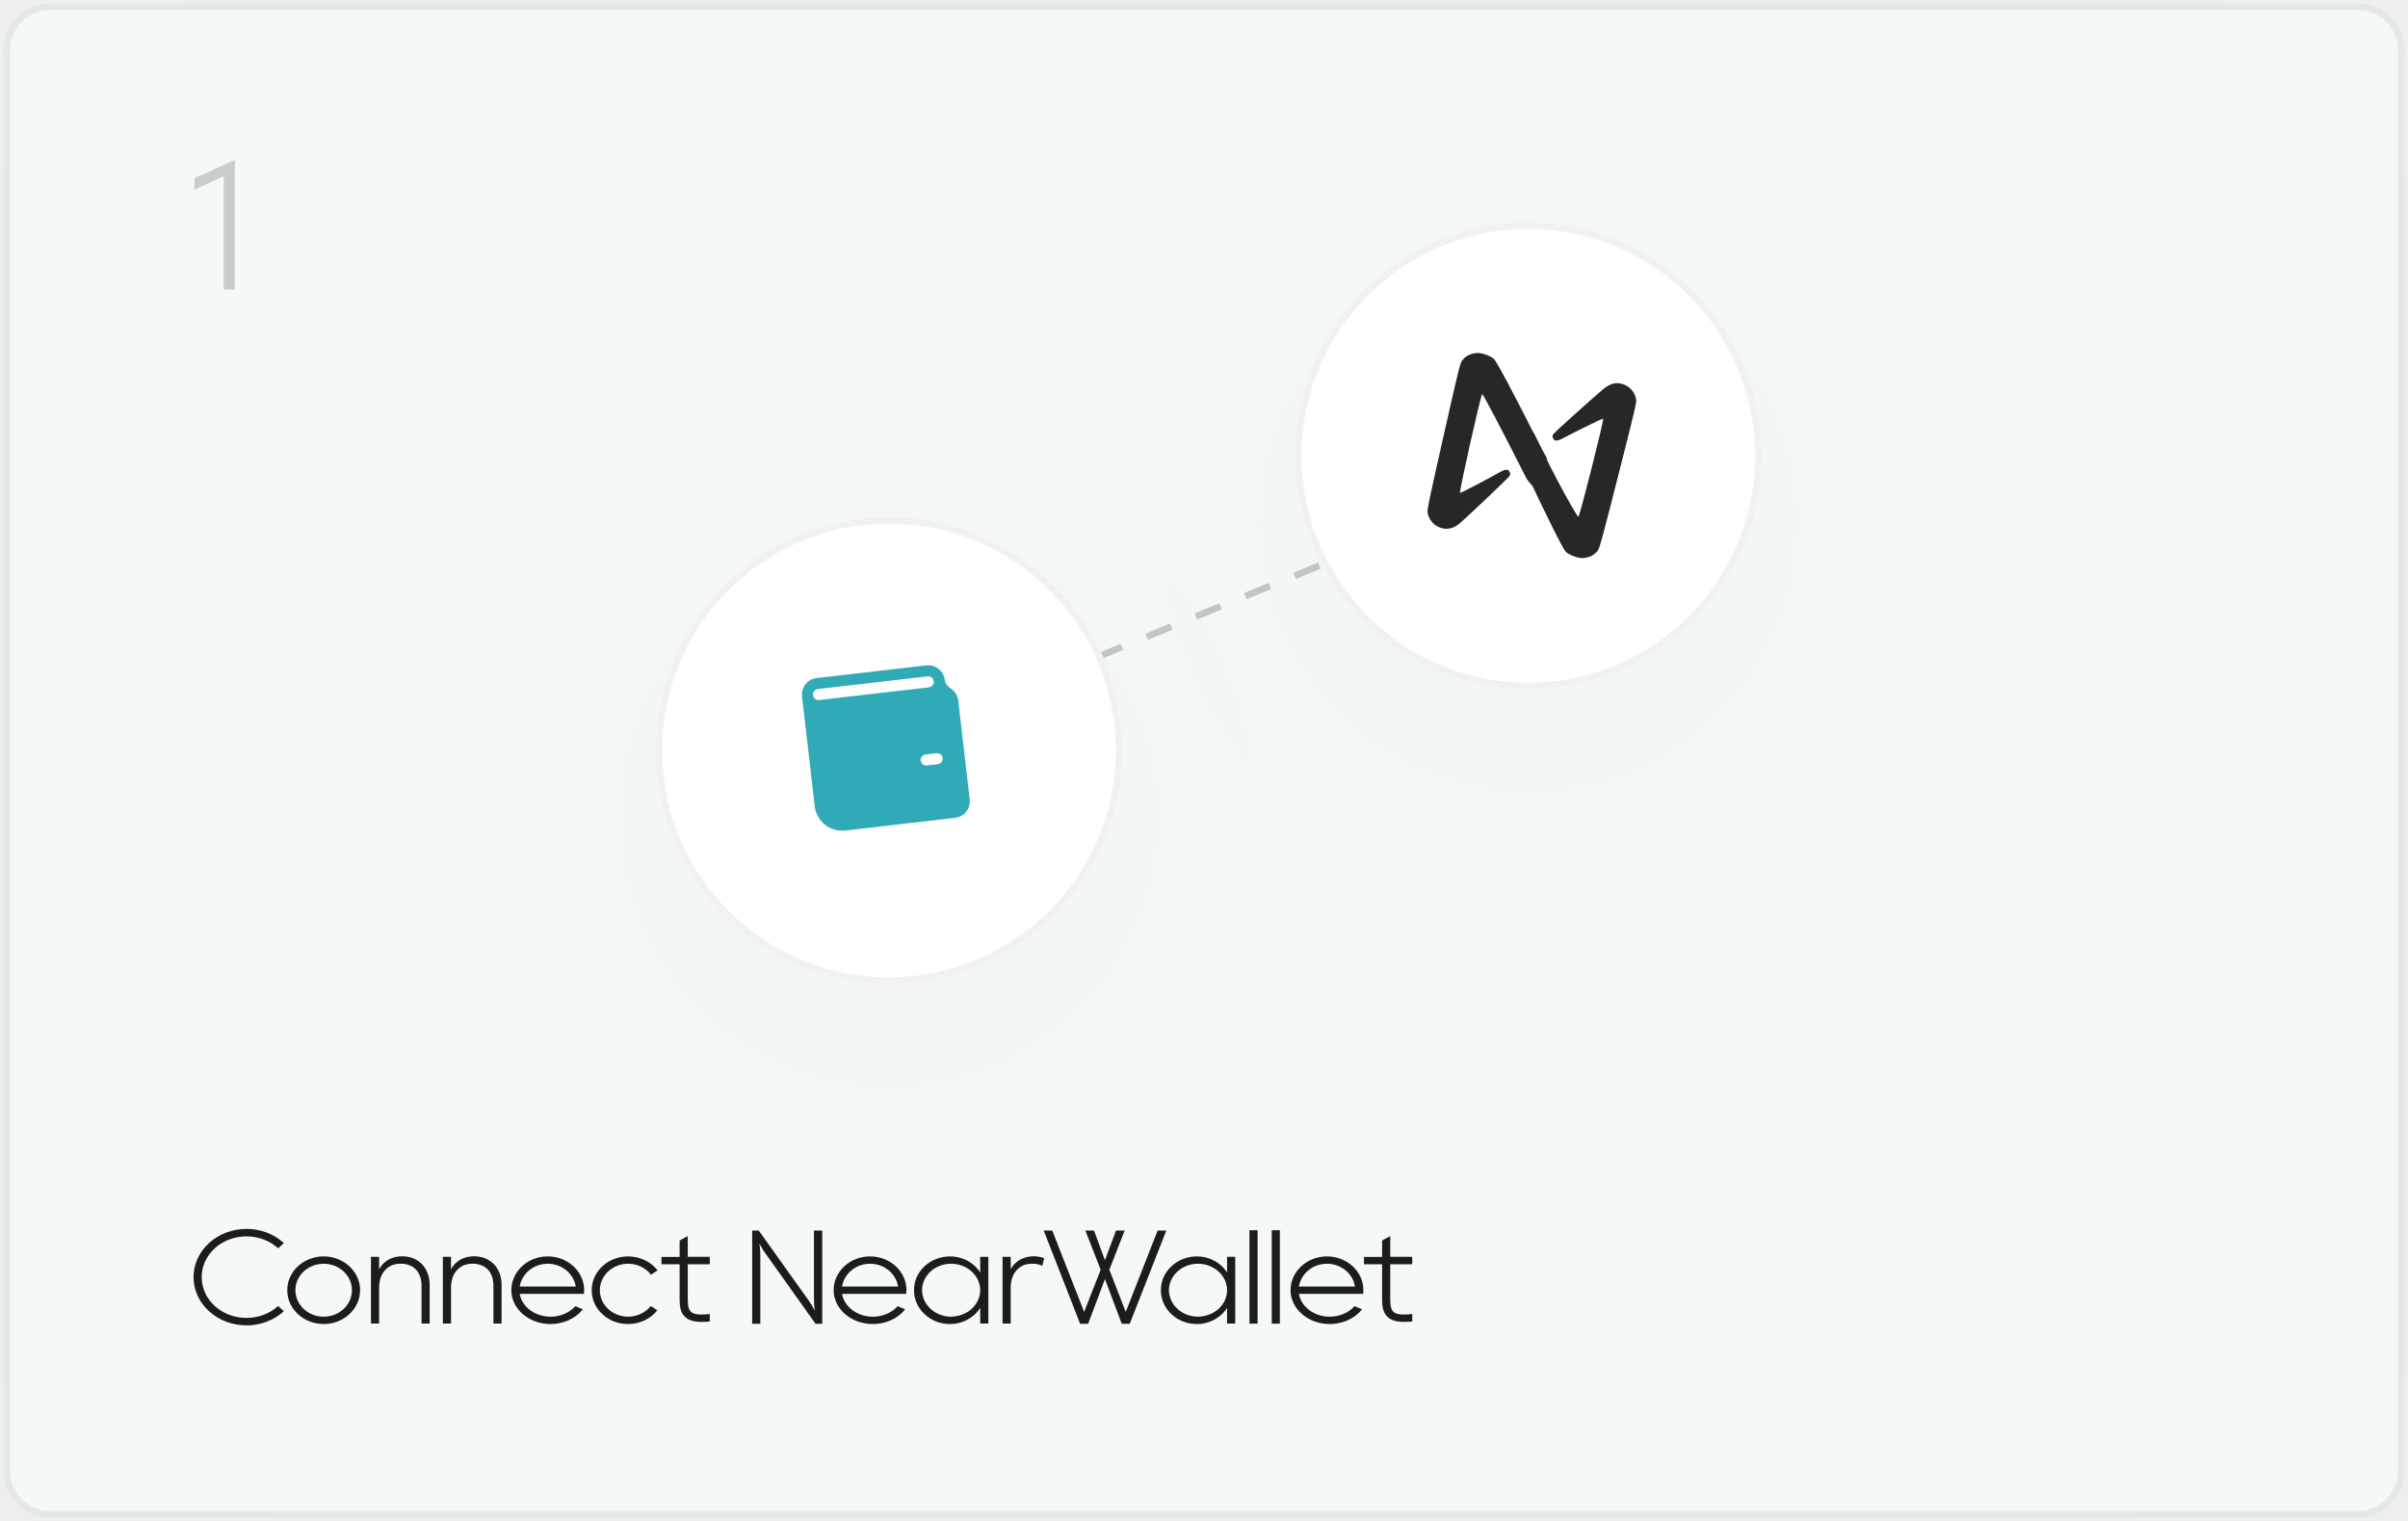
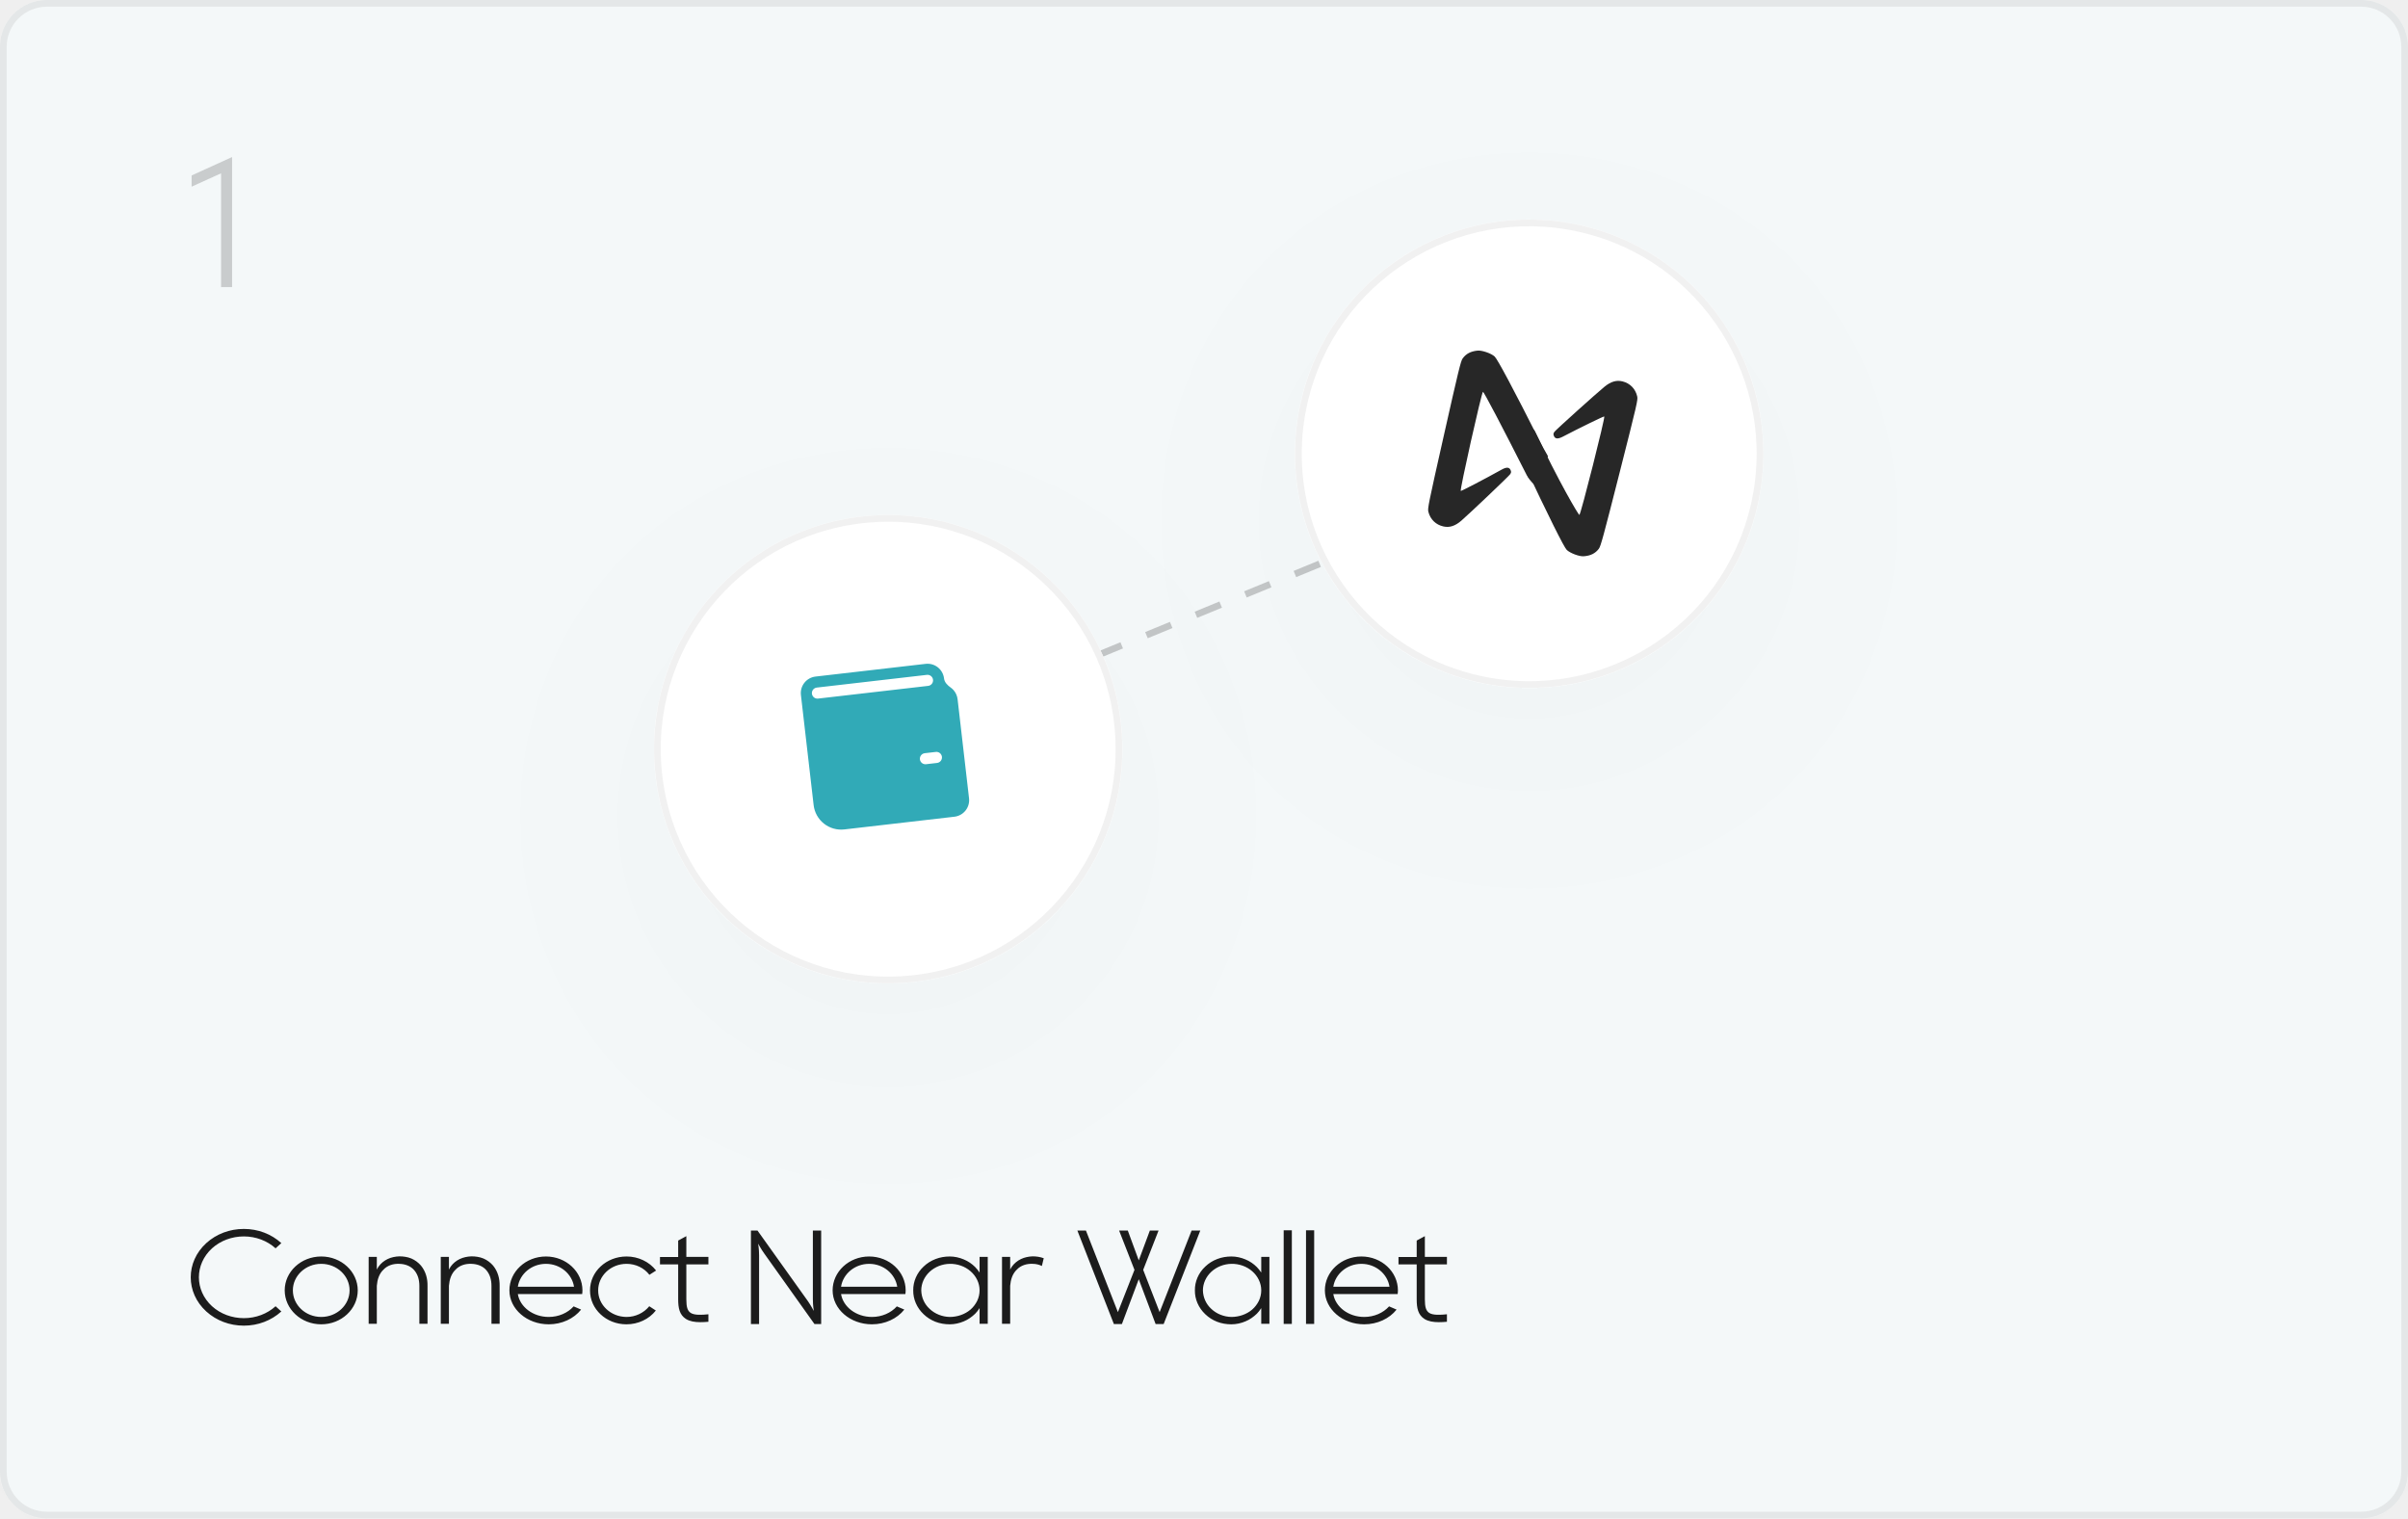
- <svg xmlns="http://www.w3.org/2000/svg" fill="none" viewBox="70.5 60.5 361 228">
+ <svg xmlns="http://www.w3.org/2000/svg" width="360" height="227" viewBox="0 0 360 227" fill="none">
  <g filter="url(#filter0_d_1427_5136)">
-     <rect x="71" y="61" width="360" height="227" rx="7" fill="#F4F8F9" />
-     <rect x="71.5" y="61.5" width="359" height="226" rx="6.5" stroke="#BBBBBB" stroke-opacity="0.28" />
+     <rect width="360" height="227" rx="7" fill="#F4F8F9" />
+     <rect x="0.5" y="0.5" width="359" height="226" rx="6.5" stroke="#BBBBBB" stroke-opacity="0.28" />
  </g>
-   <path opacity="0.2" d="M235 159L269 145" stroke="black" stroke-dasharray="4 4" />
+   <path opacity="0.2" d="M164 98L198 84" stroke="black" stroke-dasharray="4 4" />
  <g filter="url(#filter1_d_1427_5136)">
-     <circle cx="203.784" cy="173" r="35" transform="rotate(-6.58651 203.784 173)" fill="white" />
-     <circle cx="203.784" cy="173" r="34.5" transform="rotate(-6.58651 203.784 173)" stroke="#F1F1F1" />
+     <circle cx="132.784" cy="112" r="35" transform="rotate(-6.58651 132.784 112)" fill="white" />
+     <circle cx="132.784" cy="112" r="34.5" transform="rotate(-6.58651 132.784 112)" stroke="#F1F1F1" />
  </g>
-   <path d="M190.738 164.899C190.663 164.244 190.85 163.586 191.26 163.07C191.669 162.553 192.267 162.221 192.922 162.145L209.381 160.245C210.036 160.169 210.694 160.357 211.211 160.766C211.727 161.176 212.06 161.774 212.135 162.429C212.202 163.006 212.652 163.449 213.126 163.784C213.278 163.891 213.419 164.016 213.544 164.156C213.887 164.54 214.103 165.02 214.161 165.53L215.872 180.344C215.948 180.999 215.76 181.657 215.35 182.173C214.941 182.69 214.343 183.022 213.688 183.098L197.229 184.998C196.137 185.124 195.041 184.812 194.18 184.129C193.319 183.447 192.765 182.45 192.639 181.359L190.738 164.899ZM192.384 164.709C192.409 164.927 192.52 165.127 192.692 165.263C192.865 165.4 193.084 165.462 193.302 165.437L209.762 163.537C210.216 163.484 210.542 163.073 210.489 162.619C210.464 162.4 210.353 162.201 210.181 162.065C210.009 161.928 209.79 161.865 209.571 161.891L193.112 163.791C192.894 163.816 192.695 163.927 192.558 164.099C192.421 164.272 192.359 164.491 192.384 164.709ZM210.902 173.412L209.256 173.602C209.038 173.628 208.838 173.738 208.702 173.911C208.565 174.083 208.503 174.302 208.528 174.52C208.553 174.739 208.664 174.938 208.836 175.074C209.008 175.211 209.228 175.273 209.446 175.248L211.092 175.058C211.31 175.033 211.509 174.922 211.646 174.75C211.782 174.578 211.845 174.358 211.82 174.14C211.795 173.922 211.684 173.723 211.512 173.586C211.339 173.45 211.12 173.387 210.902 173.412Z" fill="#31AAB7" />
+   <path d="M119.738 103.899C119.663 103.244 119.85 102.586 120.26 102.07C120.669 101.553 121.267 101.221 121.922 101.145L138.381 99.245C139.036 99.169 139.694 99.357 140.211 99.766C140.727 100.176 141.06 100.774 141.135 101.429C141.202 102.006 141.652 102.449 142.126 102.784C142.278 102.891 142.419 103.016 142.544 103.156C142.887 103.54 143.103 104.02 143.161 104.53L144.872 119.344C144.948 119.999 144.76 120.657 144.35 121.173C143.941 121.69 143.343 122.022 142.688 122.098L126.229 123.998C125.137 124.124 124.041 123.812 123.18 123.129C122.319 122.447 121.765 121.45 121.639 120.359L119.738 103.899ZM121.384 103.709C121.409 103.927 121.52 104.127 121.692 104.263C121.865 104.4 122.084 104.462 122.302 104.437L138.762 102.537C139.216 102.484 139.542 102.073 139.489 101.619C139.464 101.4 139.353 101.201 139.181 101.065C139.009 100.928 138.79 100.865 138.571 100.891L122.112 102.791C121.894 102.816 121.695 102.927 121.558 103.099C121.421 103.272 121.359 103.491 121.384 103.709ZM139.902 112.412L138.256 112.602C138.038 112.628 137.838 112.738 137.702 112.911C137.565 113.083 137.503 113.302 137.528 113.52C137.553 113.739 137.664 113.938 137.836 114.074C138.008 114.211 138.228 114.273 138.446 114.248L140.092 114.058C140.31 114.033 140.509 113.922 140.646 113.75C140.782 113.578 140.845 113.358 140.82 113.14C140.795 112.922 140.684 112.723 140.512 112.586C140.339 112.45 140.12 112.387 139.902 112.412Z" fill="#31AAB7" />
  <g filter="url(#filter2_d_1427_5136)">
-     <circle cx="299.617" cy="128.833" r="35" transform="rotate(12.6887 299.617 128.833)" fill="white" />
-     <circle cx="299.617" cy="128.833" r="34.5" transform="rotate(12.6887 299.617 128.833)" stroke="#F1F1F1" />
+     <circle cx="228.617" cy="67.833" r="35" transform="rotate(12.6887 228.617 67.8331)" fill="white" />
+     <circle cx="228.617" cy="67.833" r="34.5" transform="rotate(12.6887 228.617 67.8331)" stroke="#F1F1F1" />
  </g>
-   <path d="M289.659 114.603C290.166 113.888 290.872 113.514 291.906 113.415C292.563 113.352 293.924 113.822 294.448 114.293C294.872 114.674 297.332 119.292 301.24 127.042C301.344 127.249 301.564 127.669 301.727 127.975L302.407 129.166L301.54 133.013C301.014 132.005 299.698 132.919 299.28 132.095C295.535 124.699 292.825 119.539 292.706 119.58C292.495 119.653 289.202 134.352 289.387 134.393C289.505 134.42 292.991 132.602 295.485 131.213C296.226 130.8 296.65 130.825 296.842 131.292C296.95 131.556 296.931 131.675 296.74 131.932C296.479 132.284 290.673 137.802 289.471 138.84C288.544 139.641 287.704 139.911 286.784 139.703C285.658 139.45 284.839 138.652 284.547 137.525C284.413 137.007 284.504 136.554 286.877 126.013C289.041 116.405 289.386 114.987 289.659 114.603Z" fill="#272727" />
-   <path d="M310.031 143.035C309.504 143.737 308.788 144.091 307.753 144.162C307.094 144.207 305.747 143.7 305.235 143.215C304.822 142.822 302.488 138.139 298.792 130.286C298.693 130.076 298.486 129.651 298.33 129.34L297.684 128.131L298.654 124.309C299.153 125.332 300.105 124.685 300.5 125.52C304.043 133.016 307 138.015 307.12 137.977C307.333 137.91 311.025 123.306 310.84 123.259C310.723 123.23 307.19 124.953 304.659 126.273C303.907 126.666 303.483 126.63 303.304 126.157C303.203 125.891 303.225 125.772 303.424 125.52C303.694 125.175 309.648 119.818 310.877 118.813C311.826 118.037 312.673 117.79 313.587 118.022C314.705 118.306 315.503 119.126 315.764 120.26C315.884 120.782 315.78 121.233 313.122 131.705C310.698 141.25 310.314 142.659 310.031 143.035Z" fill="#272727" />
-   <path d="M300.629 133.518C300.204 133.423 299.64 132.676 299.411 132.314C300.899 129.672 301.802 131.612 302.068 132.912C301.765 133.154 301.054 133.614 300.629 133.518Z" fill="#272727" />
-   <path d="M107.46 258.062C105.66 258.062 103.96 257.422 102.7 256.282C100.08 253.882 100.08 250.022 102.7 247.622C103.96 246.482 105.66 245.842 107.46 245.842C109.24 245.842 110.94 246.482 112.2 247.622L113.06 246.842C111.56 245.482 109.58 244.722 107.46 244.722C105.32 244.722 103.34 245.482 101.84 246.842C98.74 249.662 98.74 254.242 101.84 257.062C103.34 258.422 105.32 259.182 107.46 259.182C109.58 259.182 111.56 258.422 113.06 257.062L112.2 256.282C110.94 257.422 109.24 258.062 107.46 258.062ZM119.024 248.842C116.004 248.842 113.564 251.122 113.564 253.902C113.564 256.702 116.004 258.982 119.024 258.982C122.044 258.982 124.484 256.702 124.484 253.902C124.484 251.122 122.044 248.842 119.024 248.842ZM119.024 257.882C116.684 257.882 114.784 256.102 114.784 253.902C114.784 251.722 116.684 249.942 119.024 249.942C121.364 249.942 123.264 251.722 123.264 253.902C123.264 256.102 121.364 257.882 119.024 257.882ZM134.915 258.902V253.222C134.935 252.202 134.675 251.102 133.935 250.202C133.555 249.762 133.055 249.382 132.495 249.142C131.915 248.902 131.295 248.822 130.695 248.822C130.115 248.842 129.495 248.962 128.955 249.222C128.415 249.482 127.955 249.862 127.635 250.302C127.515 250.462 127.415 250.642 127.335 250.802V248.902H126.115V258.902H127.335V253.442C127.335 253.362 127.335 253.302 127.335 253.222C127.375 252.762 127.455 252.322 127.615 251.902C127.775 251.482 128.015 251.102 128.335 250.802C128.935 250.162 129.815 249.902 130.695 249.942C131.595 249.962 132.415 250.282 132.935 250.902C133.195 251.202 133.395 251.582 133.515 251.962C133.635 252.362 133.695 252.782 133.695 253.222V258.902H134.915ZM145.696 258.902V253.222C145.716 252.202 145.456 251.102 144.716 250.202C144.336 249.762 143.836 249.382 143.276 249.142C142.696 248.902 142.076 248.822 141.476 248.822C140.896 248.842 140.276 248.962 139.736 249.222C139.196 249.482 138.736 249.862 138.416 250.302C138.296 250.462 138.196 250.642 138.116 250.802V248.902H136.896V258.902H138.116V253.442C138.116 253.362 138.116 253.302 138.116 253.222C138.156 252.762 138.236 252.322 138.396 251.902C138.556 251.482 138.796 251.102 139.116 250.802C139.716 250.162 140.596 249.902 141.476 249.942C142.376 249.962 143.196 250.282 143.716 250.902C143.976 251.202 144.176 251.582 144.296 251.962C144.416 252.362 144.476 252.782 144.476 253.222V258.902H145.696ZM158.037 254.462C158.057 254.282 158.077 254.102 158.077 253.902C158.077 251.122 155.637 248.842 152.617 248.842C149.597 248.842 147.157 251.122 147.157 253.902C147.157 256.702 149.777 258.982 153.037 258.982C154.997 258.982 156.797 258.142 157.877 256.782L156.757 256.302C155.877 257.282 154.517 257.882 153.037 257.882C150.677 257.882 148.737 256.382 148.417 254.462H158.037ZM148.417 253.362C148.717 251.442 150.477 249.942 152.617 249.942C154.757 249.942 156.517 251.442 156.817 253.362H148.417ZM164.668 257.882H164.648C162.308 257.862 160.408 256.082 160.428 253.902C160.428 251.722 162.328 249.942 164.668 249.942C166.028 249.942 167.288 250.542 168.088 251.582L169.088 250.942C168.068 249.622 166.408 248.842 164.688 248.842C164.668 248.842 164.668 248.842 164.668 248.842C161.648 248.842 159.208 251.102 159.208 253.902C159.188 256.702 161.628 258.982 164.648 258.982H164.668C166.388 258.982 168.028 258.222 169.048 256.922L168.068 256.282C167.248 257.282 166.008 257.882 164.668 257.882ZM174.268 257.282C173.788 256.962 173.608 256.442 173.608 255.242V250.022H176.908V248.902H173.608V245.802L172.388 246.462V248.922H169.668V250.022H172.388V255.242C172.388 256.562 172.588 257.562 173.548 258.182C174.128 258.542 174.868 258.662 175.688 258.662C176.088 258.662 176.488 258.642 176.908 258.602V257.482C175.948 257.582 174.828 257.642 174.268 257.282ZM192.525 244.962V255.222C192.525 256.182 192.665 256.982 192.665 256.982C192.665 256.982 192.205 256.122 191.785 255.522L184.245 244.962H183.265V258.942H184.485V248.682C184.485 247.722 184.345 246.922 184.345 246.922C184.345 246.922 184.805 247.782 185.245 248.382L192.765 258.942H193.765V244.962H192.525ZM206.358 254.462C206.378 254.282 206.398 254.102 206.398 253.902C206.398 251.122 203.958 248.842 200.938 248.842C197.918 248.842 195.478 251.122 195.478 253.902C195.478 256.702 198.098 258.982 201.358 258.982C203.318 258.982 205.118 258.142 206.198 256.782L205.078 256.302C204.198 257.282 202.838 257.882 201.358 257.882C198.998 257.882 197.058 256.382 196.738 254.462H206.358ZM196.738 253.362C197.038 251.442 198.798 249.942 200.938 249.942C203.078 249.942 204.838 251.442 205.138 253.362H196.738ZM217.449 248.902V251.242C217.249 250.962 217.049 250.682 216.789 250.422C216.309 249.942 215.729 249.542 215.089 249.282C214.429 249.002 213.709 248.842 212.989 248.842C212.269 248.842 211.529 248.962 210.869 249.222C210.189 249.482 209.589 249.862 209.089 250.342C208.069 251.282 207.509 252.602 207.529 253.902C207.509 255.222 208.069 256.522 209.089 257.482C209.589 257.962 210.189 258.342 210.849 258.602C211.529 258.862 212.249 258.982 212.989 258.982C213.709 258.982 214.429 258.822 215.089 258.542C215.729 258.282 216.309 257.862 216.789 257.402C217.049 257.142 217.249 256.862 217.449 256.562V258.902H218.669V248.902H217.449ZM217.089 255.482C216.849 255.962 216.509 256.422 216.089 256.782C215.249 257.502 214.109 257.882 212.989 257.882C211.869 257.862 210.769 257.422 209.989 256.682C209.189 255.962 208.749 254.942 208.729 253.902C208.729 252.882 209.189 251.862 209.989 251.122C210.769 250.402 211.849 249.962 212.989 249.942C214.109 249.922 215.249 250.302 216.089 251.042C216.509 251.402 216.849 251.842 217.089 252.342C217.329 252.842 217.449 253.362 217.449 253.902C217.449 254.442 217.329 254.982 217.089 255.482ZM225.382 248.822C224.802 248.842 224.182 248.962 223.642 249.222C223.102 249.482 222.642 249.862 222.322 250.302C222.202 250.462 222.102 250.642 222.022 250.802V248.902H220.802V258.902H222.022V253.442C222.022 253.362 222.022 253.302 222.022 253.222C222.062 252.762 222.142 252.322 222.302 251.902C222.462 251.482 222.702 251.102 223.022 250.802C223.622 250.162 224.502 249.902 225.382 249.942C225.882 249.942 226.362 250.062 226.762 250.262L227.042 249.102C226.502 248.902 225.942 248.822 225.382 248.822ZM244.05 244.962L239.27 257.162L236.81 250.842L239.11 244.962H237.81L236.15 249.422L234.51 244.962H233.21L235.51 250.842L233.03 257.162L228.25 244.962H226.97L232.43 258.942H233.63L236.15 252.242L238.67 258.942H239.87L245.35 244.962H244.05ZM254.46 248.902V251.242C254.26 250.962 254.06 250.682 253.8 250.422C253.32 249.942 252.74 249.542 252.1 249.282C251.44 249.002 250.72 248.842 250 248.842C249.28 248.842 248.54 248.962 247.88 249.222C247.2 249.482 246.6 249.862 246.1 250.342C245.08 251.282 244.52 252.602 244.54 253.902C244.52 255.222 245.08 256.522 246.1 257.482C246.6 257.962 247.2 258.342 247.86 258.602C248.54 258.862 249.26 258.982 250 258.982C250.72 258.982 251.44 258.822 252.1 258.542C252.74 258.282 253.32 257.862 253.8 257.402C254.06 257.142 254.26 256.862 254.46 256.562V258.902H255.68V248.902H254.46ZM254.1 255.482C253.86 255.962 253.52 256.422 253.1 256.782C252.26 257.502 251.12 257.882 250 257.882C248.88 257.862 247.78 257.422 247 256.682C246.2 255.962 245.76 254.942 245.74 253.902C245.74 252.882 246.2 251.862 247 251.122C247.78 250.402 248.86 249.962 250 249.942C251.12 249.922 252.26 250.302 253.1 251.042C253.52 251.402 253.86 251.842 254.1 252.342C254.34 252.842 254.46 253.362 254.46 253.902C254.46 254.442 254.34 254.982 254.1 255.482ZM259.034 258.922V244.922H257.814V258.922H259.034ZM262.374 258.922V244.922H261.154V258.922H262.374ZM274.854 254.462C274.874 254.282 274.894 254.102 274.894 253.902C274.894 251.122 272.454 248.842 269.434 248.842C266.414 248.842 263.974 251.122 263.974 253.902C263.974 256.702 266.594 258.982 269.854 258.982C271.814 258.982 273.614 258.142 274.694 256.782L273.574 256.302C272.694 257.282 271.334 257.882 269.854 257.882C267.494 257.882 265.554 256.382 265.234 254.462H274.854ZM265.234 253.362C265.534 251.442 267.294 249.942 269.434 249.942C271.574 249.942 273.334 251.442 273.634 253.362H265.234ZM279.58 257.282C279.1 256.962 278.92 256.442 278.92 255.242V250.022H282.22V248.902H278.92V245.802L277.7 246.462V248.922H274.98V250.022H277.7V255.242C277.7 256.562 277.9 257.562 278.86 258.182C279.44 258.542 280.18 258.662 281 258.662C281.4 258.662 281.8 258.642 282.22 258.602V257.482C281.26 257.582 280.14 257.642 279.58 257.282Z" fill="#1C1C1C" />
-   <path opacity="0.2" d="M99.648 87.233V88.907L104.049 86.909V103.919H105.696V84.479L99.648 87.233Z" fill="#1C1C1C" />
+   <path d="M218.659 53.603C219.166 52.888 219.872 52.514 220.906 52.415C221.563 52.352 222.924 52.822 223.448 53.293C223.872 53.674 226.332 58.292 230.24 66.042C230.344 66.249 230.564 66.668 230.727 66.975L231.407 68.166L230.54 72.013C230.014 71.004 228.698 71.919 228.28 71.095C224.535 63.699 221.825 58.539 221.706 58.58C221.495 58.653 218.202 73.352 218.387 73.393C218.505 73.42 221.991 71.602 224.485 70.213C225.226 69.8 225.65 69.825 225.842 70.292C225.95 70.556 225.931 70.675 225.74 70.932C225.479 71.284 219.673 76.802 218.471 77.84C217.544 78.641 216.704 78.911 215.784 78.703C214.658 78.45 213.839 77.652 213.547 76.525C213.413 76.007 213.504 75.553 215.877 65.013C218.041 55.405 218.386 53.987 218.659 53.603Z" fill="#272727" />
+   <path d="M239.031 82.035C238.504 82.737 237.788 83.091 236.753 83.162C236.094 83.207 234.747 82.7 234.235 82.215C233.822 81.822 231.488 77.139 227.792 69.286C227.693 69.076 227.486 68.651 227.33 68.341L226.684 67.131L227.654 63.309C228.153 64.332 229.105 63.685 229.5 64.52C233.043 72.016 236 77.015 236.12 76.977C236.333 76.91 240.025 62.306 239.84 62.26C239.723 62.23 236.19 63.953 233.659 65.273C232.907 65.666 232.483 65.63 232.304 65.157C232.203 64.891 232.225 64.772 232.424 64.52C232.694 64.175 238.648 58.818 239.877 57.813C240.826 57.037 241.673 56.79 242.587 57.022C243.705 57.306 244.503 58.126 244.764 59.26C244.884 59.782 244.78 60.233 242.122 70.705C239.698 80.25 239.314 81.659 239.031 82.035Z" fill="#272727" />
+   <path d="M229.629 72.518C229.204 72.423 228.64 71.676 228.411 71.314C229.899 68.672 230.802 70.612 231.068 71.912C230.765 72.154 230.054 72.614 229.629 72.518Z" fill="#272727" />
+   <path d="M36.46 197.062C34.66 197.062 32.96 196.422 31.7 195.282C29.08 192.882 29.08 189.022 31.7 186.622C32.96 185.482 34.66 184.842 36.46 184.842C38.24 184.842 39.94 185.482 41.2 186.622L42.06 185.842C40.56 184.482 38.58 183.722 36.46 183.722C34.32 183.722 32.34 184.482 30.84 185.842C27.74 188.662 27.74 193.242 30.84 196.062C32.34 197.422 34.32 198.182 36.46 198.182C38.58 198.182 40.56 197.422 42.06 196.062L41.2 195.282C39.94 196.422 38.24 197.062 36.46 197.062ZM48.024 187.842C45.004 187.842 42.564 190.122 42.564 192.902C42.564 195.702 45.004 197.982 48.024 197.982C51.044 197.982 53.484 195.702 53.484 192.902C53.484 190.122 51.044 187.842 48.024 187.842ZM48.024 196.882C45.684 196.882 43.784 195.102 43.784 192.902C43.784 190.722 45.684 188.942 48.024 188.942C50.364 188.942 52.264 190.722 52.264 192.902C52.264 195.102 50.364 196.882 48.024 196.882ZM63.915 197.902V192.222C63.935 191.202 63.675 190.102 62.935 189.202C62.555 188.762 62.055 188.382 61.495 188.142C60.915 187.902 60.295 187.822 59.695 187.822C59.115 187.842 58.495 187.962 57.955 188.222C57.415 188.482 56.955 188.862 56.635 189.302C56.515 189.462 56.415 189.642 56.335 189.802V187.902H55.115V197.902H56.335V192.442C56.335 192.362 56.335 192.302 56.335 192.222C56.375 191.762 56.455 191.322 56.615 190.902C56.775 190.482 57.015 190.102 57.335 189.802C57.935 189.162 58.815 188.902 59.695 188.942C60.595 188.962 61.415 189.282 61.935 189.902C62.195 190.202 62.395 190.582 62.515 190.962C62.635 191.362 62.695 191.782 62.695 192.222V197.902H63.915ZM74.696 197.902V192.222C74.716 191.202 74.456 190.102 73.716 189.202C73.336 188.762 72.836 188.382 72.276 188.142C71.696 187.902 71.076 187.822 70.476 187.822C69.896 187.842 69.276 187.962 68.736 188.222C68.196 188.482 67.736 188.862 67.416 189.302C67.296 189.462 67.196 189.642 67.116 189.802V187.902H65.896V197.902H67.116V192.442C67.116 192.362 67.116 192.302 67.116 192.222C67.156 191.762 67.236 191.322 67.396 190.902C67.556 190.482 67.796 190.102 68.116 189.802C68.716 189.162 69.596 188.902 70.476 188.942C71.376 188.962 72.196 189.282 72.716 189.902C72.976 190.202 73.176 190.582 73.296 190.962C73.416 191.362 73.476 191.782 73.476 192.222V197.902H74.696ZM87.037 193.462C87.057 193.282 87.077 193.102 87.077 192.902C87.077 190.122 84.637 187.842 81.617 187.842C78.597 187.842 76.157 190.122 76.157 192.902C76.157 195.702 78.777 197.982 82.037 197.982C83.997 197.982 85.797 197.142 86.877 195.782L85.757 195.302C84.877 196.282 83.517 196.882 82.037 196.882C79.677 196.882 77.737 195.382 77.417 193.462H87.037ZM77.417 192.362C77.717 190.442 79.477 188.942 81.617 188.942C83.757 188.942 85.517 190.442 85.817 192.362H77.417ZM93.668 196.882H93.648C91.308 196.862 89.408 195.082 89.428 192.902C89.428 190.722 91.328 188.942 93.668 188.942C95.028 188.942 96.288 189.542 97.088 190.582L98.088 189.942C97.068 188.622 95.408 187.842 93.688 187.842C93.668 187.842 93.668 187.842 93.668 187.842C90.648 187.842 88.208 190.102 88.208 192.902C88.188 195.702 90.628 197.982 93.648 197.982H93.668C95.388 197.982 97.028 197.222 98.048 195.922L97.068 195.282C96.248 196.282 95.008 196.882 93.668 196.882ZM103.268 196.282C102.788 195.962 102.608 195.442 102.608 194.242V189.022H105.908V187.902H102.608V184.802L101.388 185.462V187.922H98.668V189.022H101.388V194.242C101.388 195.562 101.588 196.562 102.548 197.182C103.128 197.542 103.868 197.662 104.688 197.662C105.088 197.662 105.488 197.642 105.908 197.602V196.482C104.948 196.582 103.828 196.642 103.268 196.282ZM121.525 183.962V194.222C121.525 195.182 121.665 195.982 121.665 195.982C121.665 195.982 121.205 195.122 120.785 194.522L113.245 183.962H112.265V197.942H113.485V187.682C113.485 186.722 113.345 185.922 113.345 185.922C113.345 185.922 113.805 186.782 114.245 187.382L121.765 197.942H122.765V183.962H121.525ZM135.358 193.462C135.378 193.282 135.398 193.102 135.398 192.902C135.398 190.122 132.958 187.842 129.938 187.842C126.918 187.842 124.478 190.122 124.478 192.902C124.478 195.702 127.098 197.982 130.358 197.982C132.318 197.982 134.118 197.142 135.198 195.782L134.078 195.302C133.198 196.282 131.838 196.882 130.358 196.882C127.998 196.882 126.058 195.382 125.738 193.462H135.358ZM125.738 192.362C126.038 190.442 127.798 188.942 129.938 188.942C132.078 188.942 133.838 190.442 134.138 192.362H125.738ZM146.449 187.902V190.242C146.249 189.962 146.049 189.682 145.789 189.422C145.309 188.942 144.729 188.542 144.089 188.282C143.429 188.002 142.709 187.842 141.989 187.842C141.269 187.842 140.529 187.962 139.869 188.222C139.189 188.482 138.589 188.862 138.089 189.342C137.069 190.282 136.509 191.602 136.529 192.902C136.509 194.222 137.069 195.522 138.089 196.482C138.589 196.962 139.189 197.342 139.849 197.602C140.529 197.862 141.249 197.982 141.989 197.982C142.709 197.982 143.429 197.822 144.089 197.542C144.729 197.282 145.309 196.862 145.789 196.402C146.049 196.142 146.249 195.862 146.449 195.562V197.902H147.669V187.902H146.449ZM146.089 194.482C145.849 194.962 145.509 195.422 145.089 195.782C144.249 196.502 143.109 196.882 141.989 196.882C140.869 196.862 139.769 196.422 138.989 195.682C138.189 194.962 137.749 193.942 137.729 192.902C137.729 191.882 138.189 190.862 138.989 190.122C139.769 189.402 140.849 188.962 141.989 188.942C143.109 188.922 144.249 189.302 145.089 190.042C145.509 190.402 145.849 190.842 146.089 191.342C146.329 191.842 146.449 192.362 146.449 192.902C146.449 193.442 146.329 193.982 146.089 194.482ZM154.382 187.822C153.802 187.842 153.182 187.962 152.642 188.222C152.102 188.482 151.642 188.862 151.322 189.302C151.202 189.462 151.102 189.642 151.022 189.802V187.902H149.802V197.902H151.022V192.442C151.022 192.362 151.022 192.302 151.022 192.222C151.062 191.762 151.142 191.322 151.302 190.902C151.462 190.482 151.702 190.102 152.022 189.802C152.622 189.162 153.502 188.902 154.382 188.942C154.882 188.942 155.362 189.062 155.762 189.262L156.042 188.102C155.502 187.902 154.942 187.822 154.382 187.822ZM178.147 183.962L173.367 196.162L170.907 189.842L173.207 183.962H171.907L170.247 188.422L168.607 183.962H167.307L169.607 189.842L167.127 196.162L162.347 183.962H161.067L166.527 197.942H167.727L170.247 191.242L172.767 197.942H173.967L179.447 183.962H178.147ZM188.558 187.902V190.242C188.358 189.962 188.158 189.682 187.898 189.422C187.418 188.942 186.838 188.542 186.198 188.282C185.538 188.002 184.818 187.842 184.098 187.842C183.378 187.842 182.638 187.962 181.978 188.222C181.298 188.482 180.698 188.862 180.198 189.342C179.178 190.282 178.618 191.602 178.638 192.902C178.618 194.222 179.178 195.522 180.198 196.482C180.698 196.962 181.298 197.342 181.958 197.602C182.638 197.862 183.358 197.982 184.098 197.982C184.818 197.982 185.538 197.822 186.198 197.542C186.838 197.282 187.418 196.862 187.898 196.402C188.158 196.142 188.358 195.862 188.558 195.562V197.902H189.778V187.902H188.558ZM188.198 194.482C187.958 194.962 187.618 195.422 187.198 195.782C186.358 196.502 185.218 196.882 184.098 196.882C182.978 196.862 181.878 196.422 181.098 195.682C180.298 194.962 179.858 193.942 179.838 192.902C179.838 191.882 180.298 190.862 181.098 190.122C181.878 189.402 182.958 188.962 184.098 188.942C185.218 188.922 186.358 189.302 187.198 190.042C187.618 190.402 187.958 190.842 188.198 191.342C188.438 191.842 188.558 192.362 188.558 192.902C188.558 193.442 188.438 193.982 188.198 194.482ZM193.132 197.922V183.922H191.912V197.922H193.132ZM196.471 197.922V183.922H195.251V197.922H196.471ZM208.951 193.462C208.971 193.282 208.991 193.102 208.991 192.902C208.991 190.122 206.551 187.842 203.531 187.842C200.511 187.842 198.071 190.122 198.071 192.902C198.071 195.702 200.691 197.982 203.951 197.982C205.911 197.982 207.711 197.142 208.791 195.782L207.671 195.302C206.791 196.282 205.431 196.882 203.951 196.882C201.591 196.882 199.651 195.382 199.331 193.462H208.951ZM199.331 192.362C199.631 190.442 201.391 188.942 203.531 188.942C205.671 188.942 207.431 190.442 207.731 192.362H199.331ZM213.678 196.282C213.198 195.962 213.018 195.442 213.018 194.242V189.022H216.318V187.902H213.018V184.802L211.798 185.462V187.922H209.078V189.022H211.798V194.242C211.798 195.562 211.998 196.562 212.958 197.182C213.538 197.542 214.278 197.662 215.098 197.662C215.498 197.662 215.898 197.642 216.318 197.602V196.482C215.358 196.582 214.238 196.642 213.678 196.282Z" fill="#1C1C1C" />
+   <path opacity="0.2" d="M28.648 26.233V27.907L33.049 25.909V42.919H34.696V23.479L28.648 26.233Z" fill="#1C1C1C" />
  <defs>
-     <filter id="filter0_d_1427_5136" x="0" y="0" width="502" height="369" filterUnits="userSpaceOnUse" color-interpolation-filters="sRGB">
+     <filter id="filter0_d_1427_5136" x="-71" y="-61" width="502" height="369" filterUnits="userSpaceOnUse" color-interpolation-filters="sRGB">
      <feFlood flood-opacity="0" result="BackgroundImageFix" />
      <feColorMatrix in="SourceAlpha" type="matrix" values="0 0 0 0 0 0 0 0 0 0 0 0 0 0 0 0 0 0 127 0" result="hardAlpha" />
      <feOffset dy="10" />
      <feGaussianBlur stdDeviation="35.5" />
      <feComposite in2="hardAlpha" operator="out" />
      <feColorMatrix type="matrix" values="0 0 0 0 0 0 0 0 0 0 0 0 0 0 0 0 0 0 0.05 0" />
      <feBlend mode="normal" in2="BackgroundImageFix" result="effect1_dropShadow_1427_5136" />
      <feBlend mode="normal" in="SourceGraphic" in2="effect1_dropShadow_1427_5136" result="shape" />
    </filter>
-     <filter id="filter1_d_1427_5136" x="129.781" y="108.997" width="148.006" height="148.007" filterUnits="userSpaceOnUse" color-interpolation-filters="sRGB">
+     <filter id="filter1_d_1427_5136" x="58.781" y="47.997" width="148.006" height="148.007" filterUnits="userSpaceOnUse" color-interpolation-filters="sRGB">
      <feFlood flood-opacity="0" result="BackgroundImageFix" />
      <feColorMatrix in="SourceAlpha" type="matrix" values="0 0 0 0 0 0 0 0 0 0 0 0 0 0 0 0 0 0 127 0" result="hardAlpha" />
      <feOffset dy="10" />
      <feGaussianBlur stdDeviation="19.5" />
      <feComposite in2="hardAlpha" operator="out" />
      <feColorMatrix type="matrix" values="0 0 0 0 0 0 0 0 0 0 0 0 0 0 0 0 0 0 0.02 0" />
      <feBlend mode="normal" in2="BackgroundImageFix" result="effect1_dropShadow_1427_5136" />
      <feBlend mode="normal" in="SourceGraphic" in2="effect1_dropShadow_1427_5136" result="shape" />
    </filter>
-     <filter id="filter2_d_1427_5136" x="225.609" y="64.826" width="148.016" height="148.015" filterUnits="userSpaceOnUse" color-interpolation-filters="sRGB">
+     <filter id="filter2_d_1427_5136" x="154.609" y="3.826" width="148.016" height="148.015" filterUnits="userSpaceOnUse" color-interpolation-filters="sRGB">
      <feFlood flood-opacity="0" result="BackgroundImageFix" />
      <feColorMatrix in="SourceAlpha" type="matrix" values="0 0 0 0 0 0 0 0 0 0 0 0 0 0 0 0 0 0 127 0" result="hardAlpha" />
      <feOffset dy="10" />
      <feGaussianBlur stdDeviation="19.5" />
      <feComposite in2="hardAlpha" operator="out" />
      <feColorMatrix type="matrix" values="0 0 0 0 0 0 0 0 0 0 0 0 0 0 0 0 0 0 0.02 0" />
      <feBlend mode="normal" in2="BackgroundImageFix" result="effect1_dropShadow_1427_5136" />
      <feBlend mode="normal" in="SourceGraphic" in2="effect1_dropShadow_1427_5136" result="shape" />
    </filter>
  </defs>
</svg>
